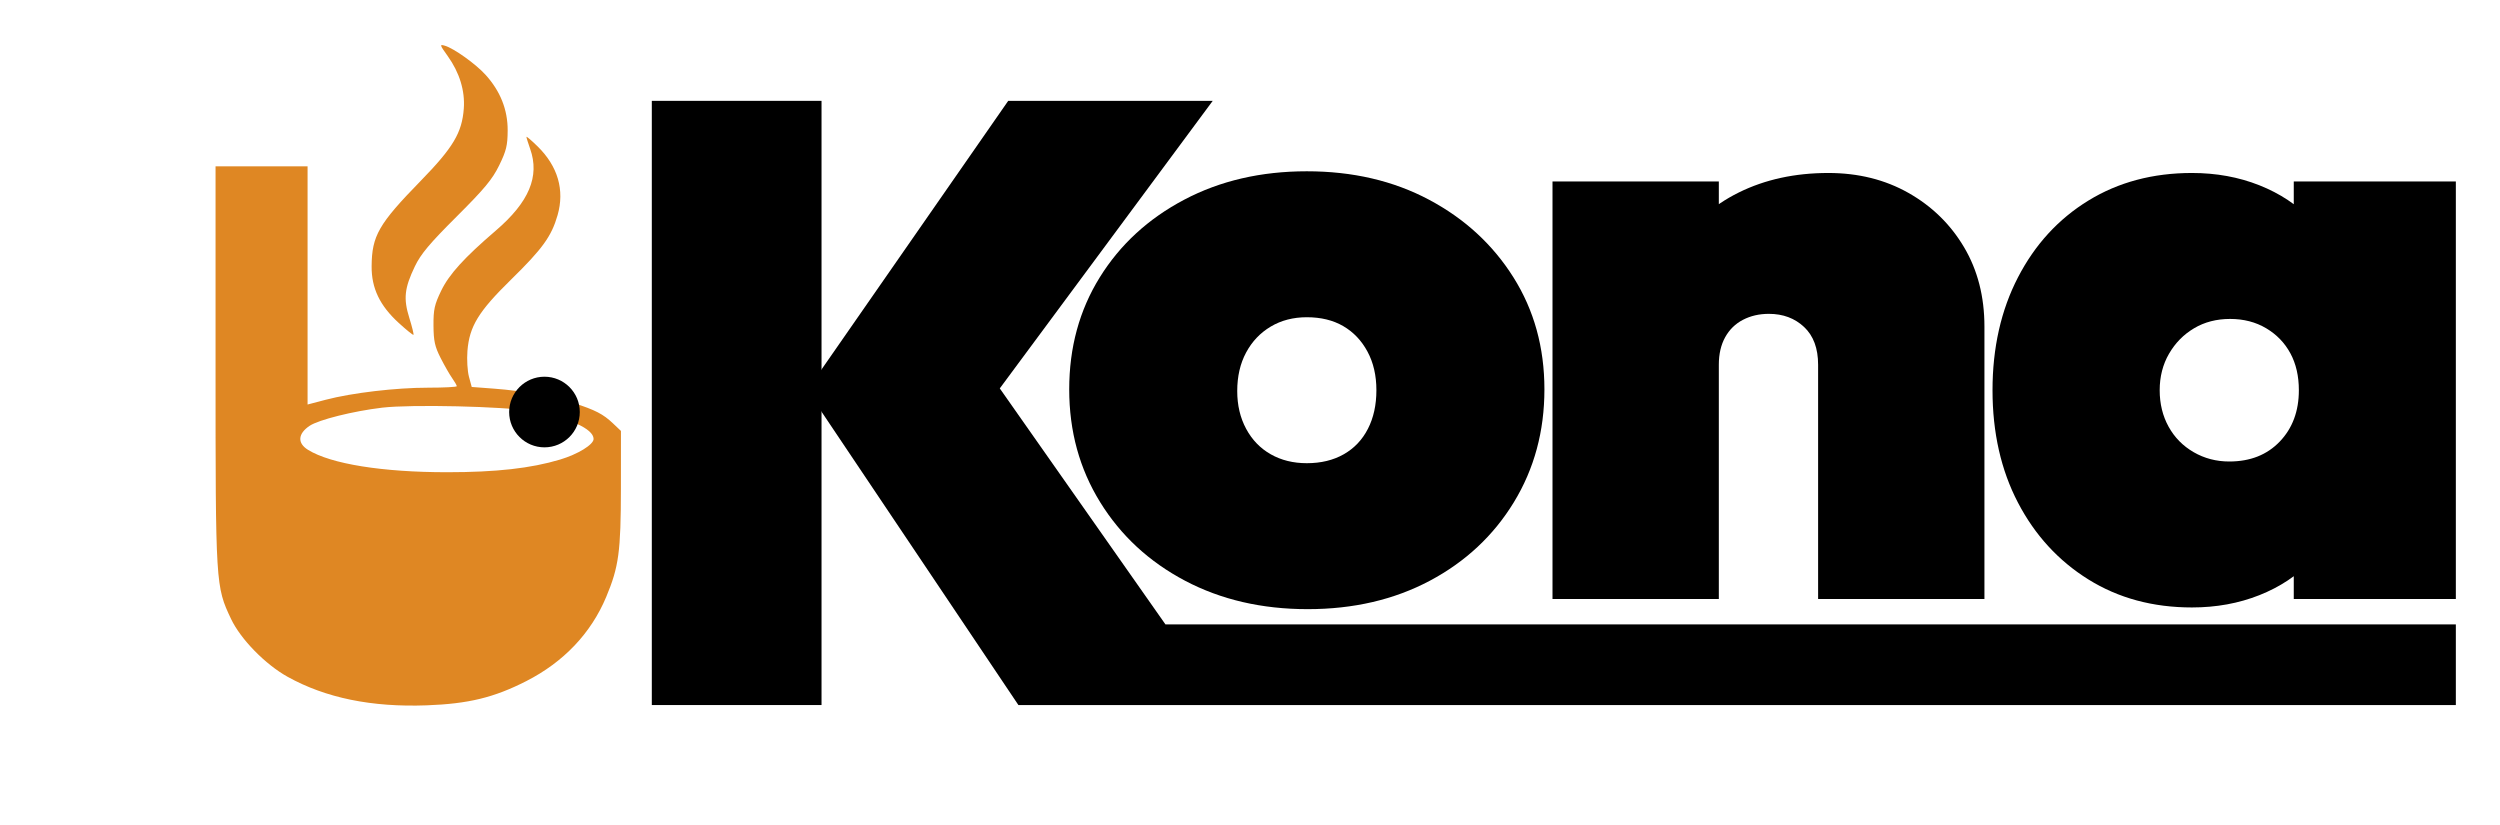
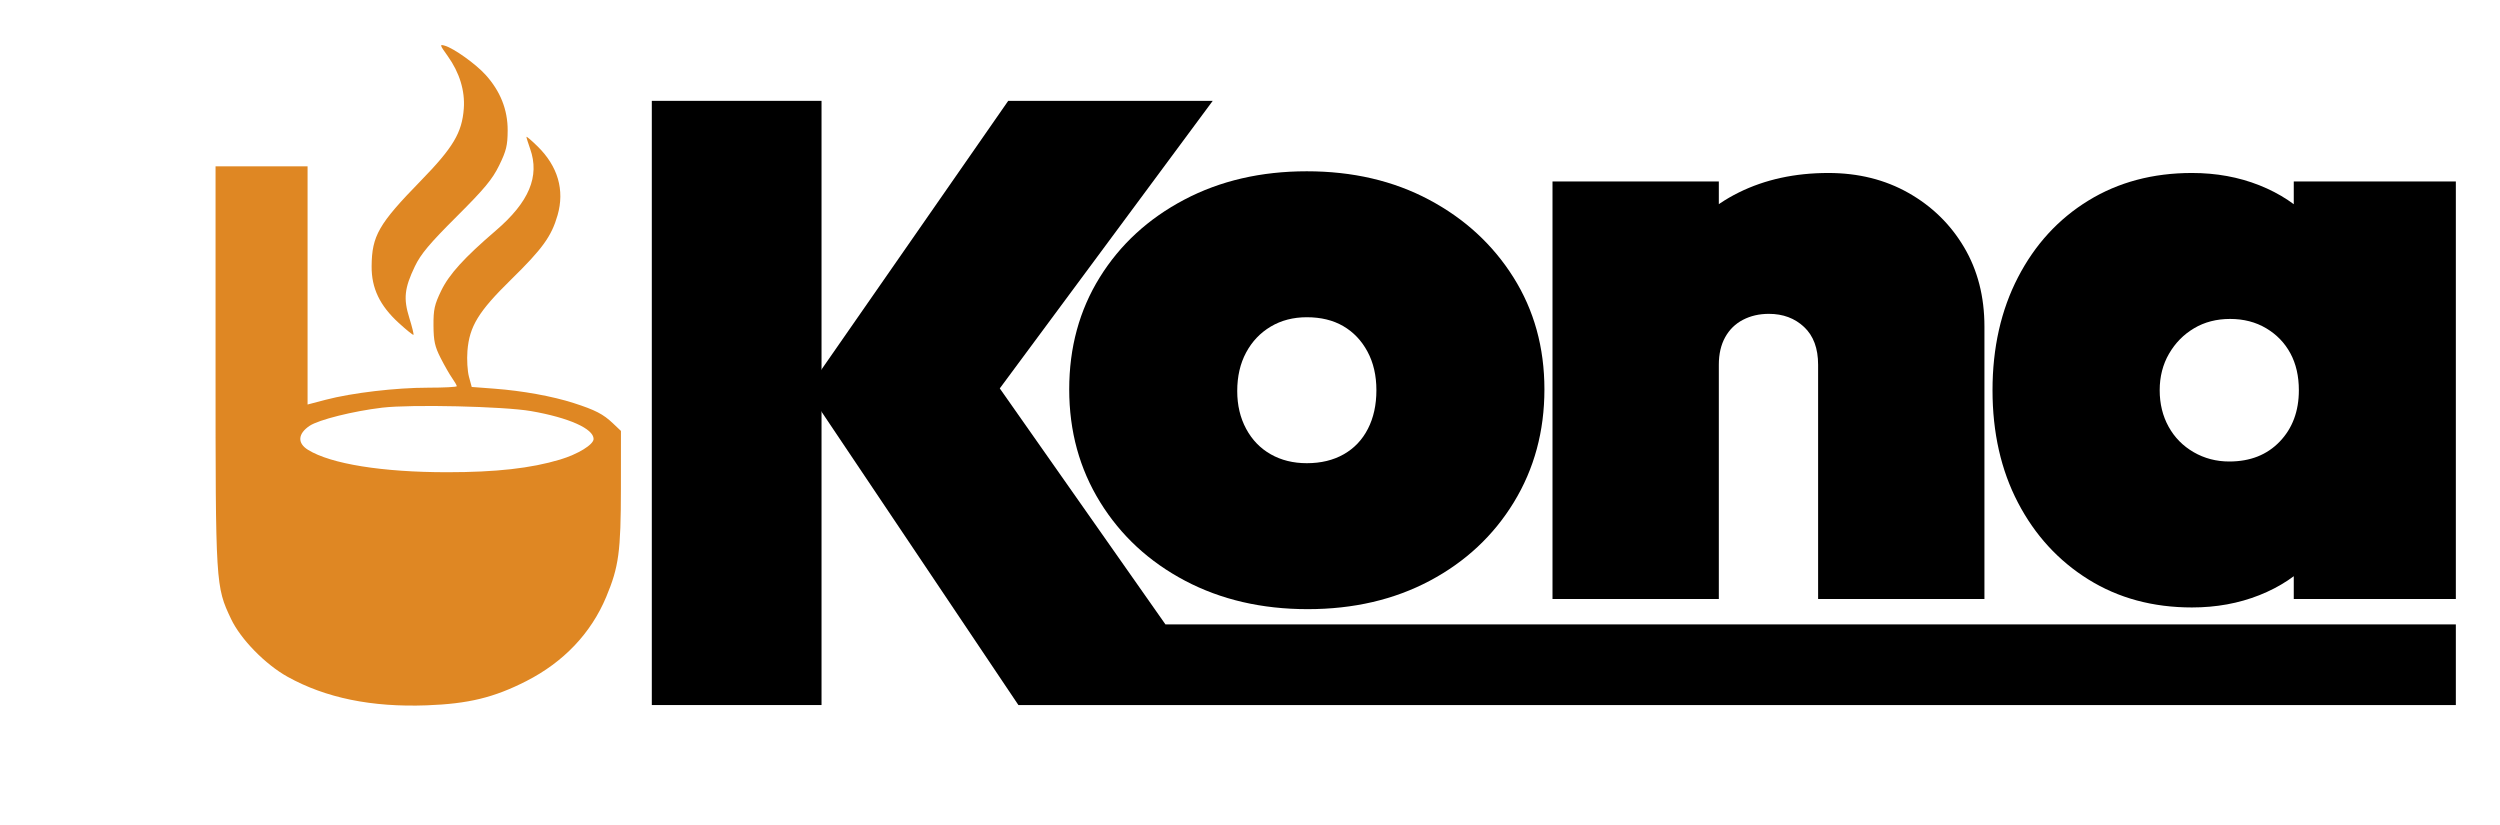
<svg xmlns="http://www.w3.org/2000/svg" viewBox="0 0 169.89 56.00" fill="none" role="img" aria-label="Kona">
  <g transform="translate(4.0 1.5) scale(0.1690141) translate(43 -8)">
    <path fill="#DF8723" fill-rule="evenodd" d="M 113.344 21.663 C 118.089 28.286, 120.341 35.629, 119.816 42.763 C 119.100 52.490, 115.550 58.448, 102.488 71.843 C 85.556 89.208, 82.844 93.929, 82.754 106.189 C 82.690 115.016, 86.038 122.006, 93.670 128.981 C 96.740 131.787, 99.401 133.932, 99.585 133.748 C 99.769 133.564, 99.016 130.513, 97.912 126.966 C 95.488 119.176, 95.938 114.983, 100.140 106.225 C 102.515 101.273, 106.053 97.055, 116.913 86.225 C 128.141 75.027, 131.296 71.230, 134.048 65.601 C 136.896 59.776, 137.426 57.597, 137.453 51.601 C 137.490 43.277, 134.533 35.810, 128.598 29.240 C 124.631 24.849, 115.850 18.567, 112.189 17.500 C 110.035 16.872, 110.113 17.154, 113.344 21.663 M 145 54.166 C 145 54.486, 145.675 56.662, 146.500 59 C 150.395 70.040, 146.055 80.375, 132.720 91.809 C 119.995 102.720, 113.937 109.385, 110.731 116 C 108.032 121.569, 107.587 123.574, 107.627 130 C 107.665 136.171, 108.168 138.475, 110.465 143 C 112 146.025, 114.099 149.694, 115.128 151.154 C 116.158 152.614, 117 154.077, 117 154.404 C 117 154.732, 111.848 155, 105.551 155 C 92.496 155, 74.880 157.076, 64.250 159.868 L 57 161.771 57 113.886 L 57 66 38.500 66 L 20 66 20 146.042 C 20 234.344, 20.034 234.898, 26.242 248 C 30.100 256.141, 40.019 266.280, 49 271.262 C 64.310 279.755, 82.791 283.541, 104.938 282.720 C 121.668 282.101, 131.946 279.600, 144.916 272.991 C 159.952 265.331, 170.963 253.739, 177.071 239.138 C 182.145 227.011, 182.963 220.959, 182.983 195.446 L 183 172.392 179.750 169.308 C 175.867 165.623, 172.654 163.965, 164 161.181 C 155.469 158.437, 143.442 156.256, 132.131 155.402 L 123 154.713 121.888 150.607 C 121.277 148.348, 121.001 143.683, 121.274 140.240 C 122.060 130.346, 125.697 124.393, 138.794 111.563 C 151.454 99.162, 155.076 94.150, 157.518 85.653 C 160.421 75.552, 157.644 65.992, 149.477 57.978 C 147.015 55.561, 145 53.846, 145 54.166 M 87 163.038 C 75.279 164.437, 61.449 167.897, 57.813 170.340 C 53.071 173.524, 52.826 177.306, 57.186 179.998 C 66.377 185.674, 87.075 189.002, 113.128 188.994 C 132.845 188.988, 146.742 187.431, 158.500 183.912 C 165.685 181.762, 172 177.885, 172 175.623 C 172 171.489, 162.053 167.059, 146.819 164.410 C 135.916 162.514, 98.566 161.657, 87 163.038" />
  </g>
-   <circle cx="37.0" cy="28.0" r="2.4" fill="#000000" />
  <g transform="translate(37.5 0.422) scale(0.8480326)">
    <path fill="#000000" d="M8.012 56.0V7.584H21.612V56.0Z" />
    <path fill="#000000" d="M37.388 56.0 20.456 30.772 36.572 7.584H52.96L34.328 32.744V28.392L49.173 49.54H152.576V56.0Z" />
    <path fill="#000000" d="M60.568 48.316Q55.06 48.316 50.742 46.038Q46.424 43.76 43.942 39.748Q41.46 35.736 41.46 30.704Q41.46 25.672 43.908 21.728Q46.356 17.784 50.674 15.506Q54.992 13.228 60.5 13.228Q66.008 13.228 70.292 15.506Q74.576 17.784 77.058 21.728Q79.54 25.672 79.54 30.704Q79.54 35.736 77.092 39.748Q74.644 43.76 70.36 46.038Q66.076 48.316 60.568 48.316ZM60.5 36.62Q62.2 36.62 63.458 35.906Q64.716 35.192 65.396 33.866Q66.076 32.54 66.076 30.772Q66.076 29.004 65.362 27.678Q64.648 26.352 63.424 25.638Q62.2 24.924 60.5 24.924Q58.868 24.924 57.61 25.672Q56.352 26.42 55.638 27.746Q54.924 29.072 54.924 30.84Q54.924 32.54 55.638 33.866Q56.352 35.192 57.61 35.906Q58.868 36.62 60.5 36.62Z" />
    <path fill="#000000" d="M101.472 47.5V28.732Q101.472 26.76 100.35 25.706Q99.228 24.652 97.528 24.652Q96.372 24.652 95.454 25.128Q94.536 25.604 94.026 26.522Q93.516 27.44 93.516 28.732L88.348 26.42Q88.348 22.34 90.15 19.416Q91.952 16.492 95.114 14.928Q98.276 13.364 102.288 13.364Q105.892 13.364 108.714 14.962Q111.536 16.56 113.168 19.314Q114.8 22.068 114.8 25.672V47.5ZM80.188 47.5V14.044H93.516V47.5Z" />
    <path fill="#000000" d="M131.428 48.18Q126.736 48.18 123.132 45.936Q119.528 43.692 117.488 39.782Q115.448 35.872 115.448 30.772Q115.448 25.672 117.488 21.728Q119.528 17.784 123.132 15.574Q126.736 13.364 131.428 13.364Q134.352 13.364 136.834 14.35Q139.316 15.336 140.982 17.104Q142.648 18.872 143.124 21.184V40.36Q142.648 42.672 140.982 44.44Q139.316 46.208 136.834 47.194Q134.352 48.18 131.428 48.18ZM134.42 36.484Q136.936 36.484 138.466 34.886Q139.996 33.288 139.996 30.772Q139.996 29.072 139.316 27.814Q138.636 26.556 137.378 25.808Q136.12 25.06 134.488 25.06Q132.856 25.06 131.598 25.808Q130.34 26.556 129.592 27.848Q128.844 29.14 128.844 30.772Q128.844 32.404 129.558 33.696Q130.272 34.988 131.564 35.736Q132.856 36.484 134.42 36.484ZM139.588 47.5V38.524L141.424 30.364L139.588 22.272V14.044H152.576V47.5Z" />
  </g>
</svg>
